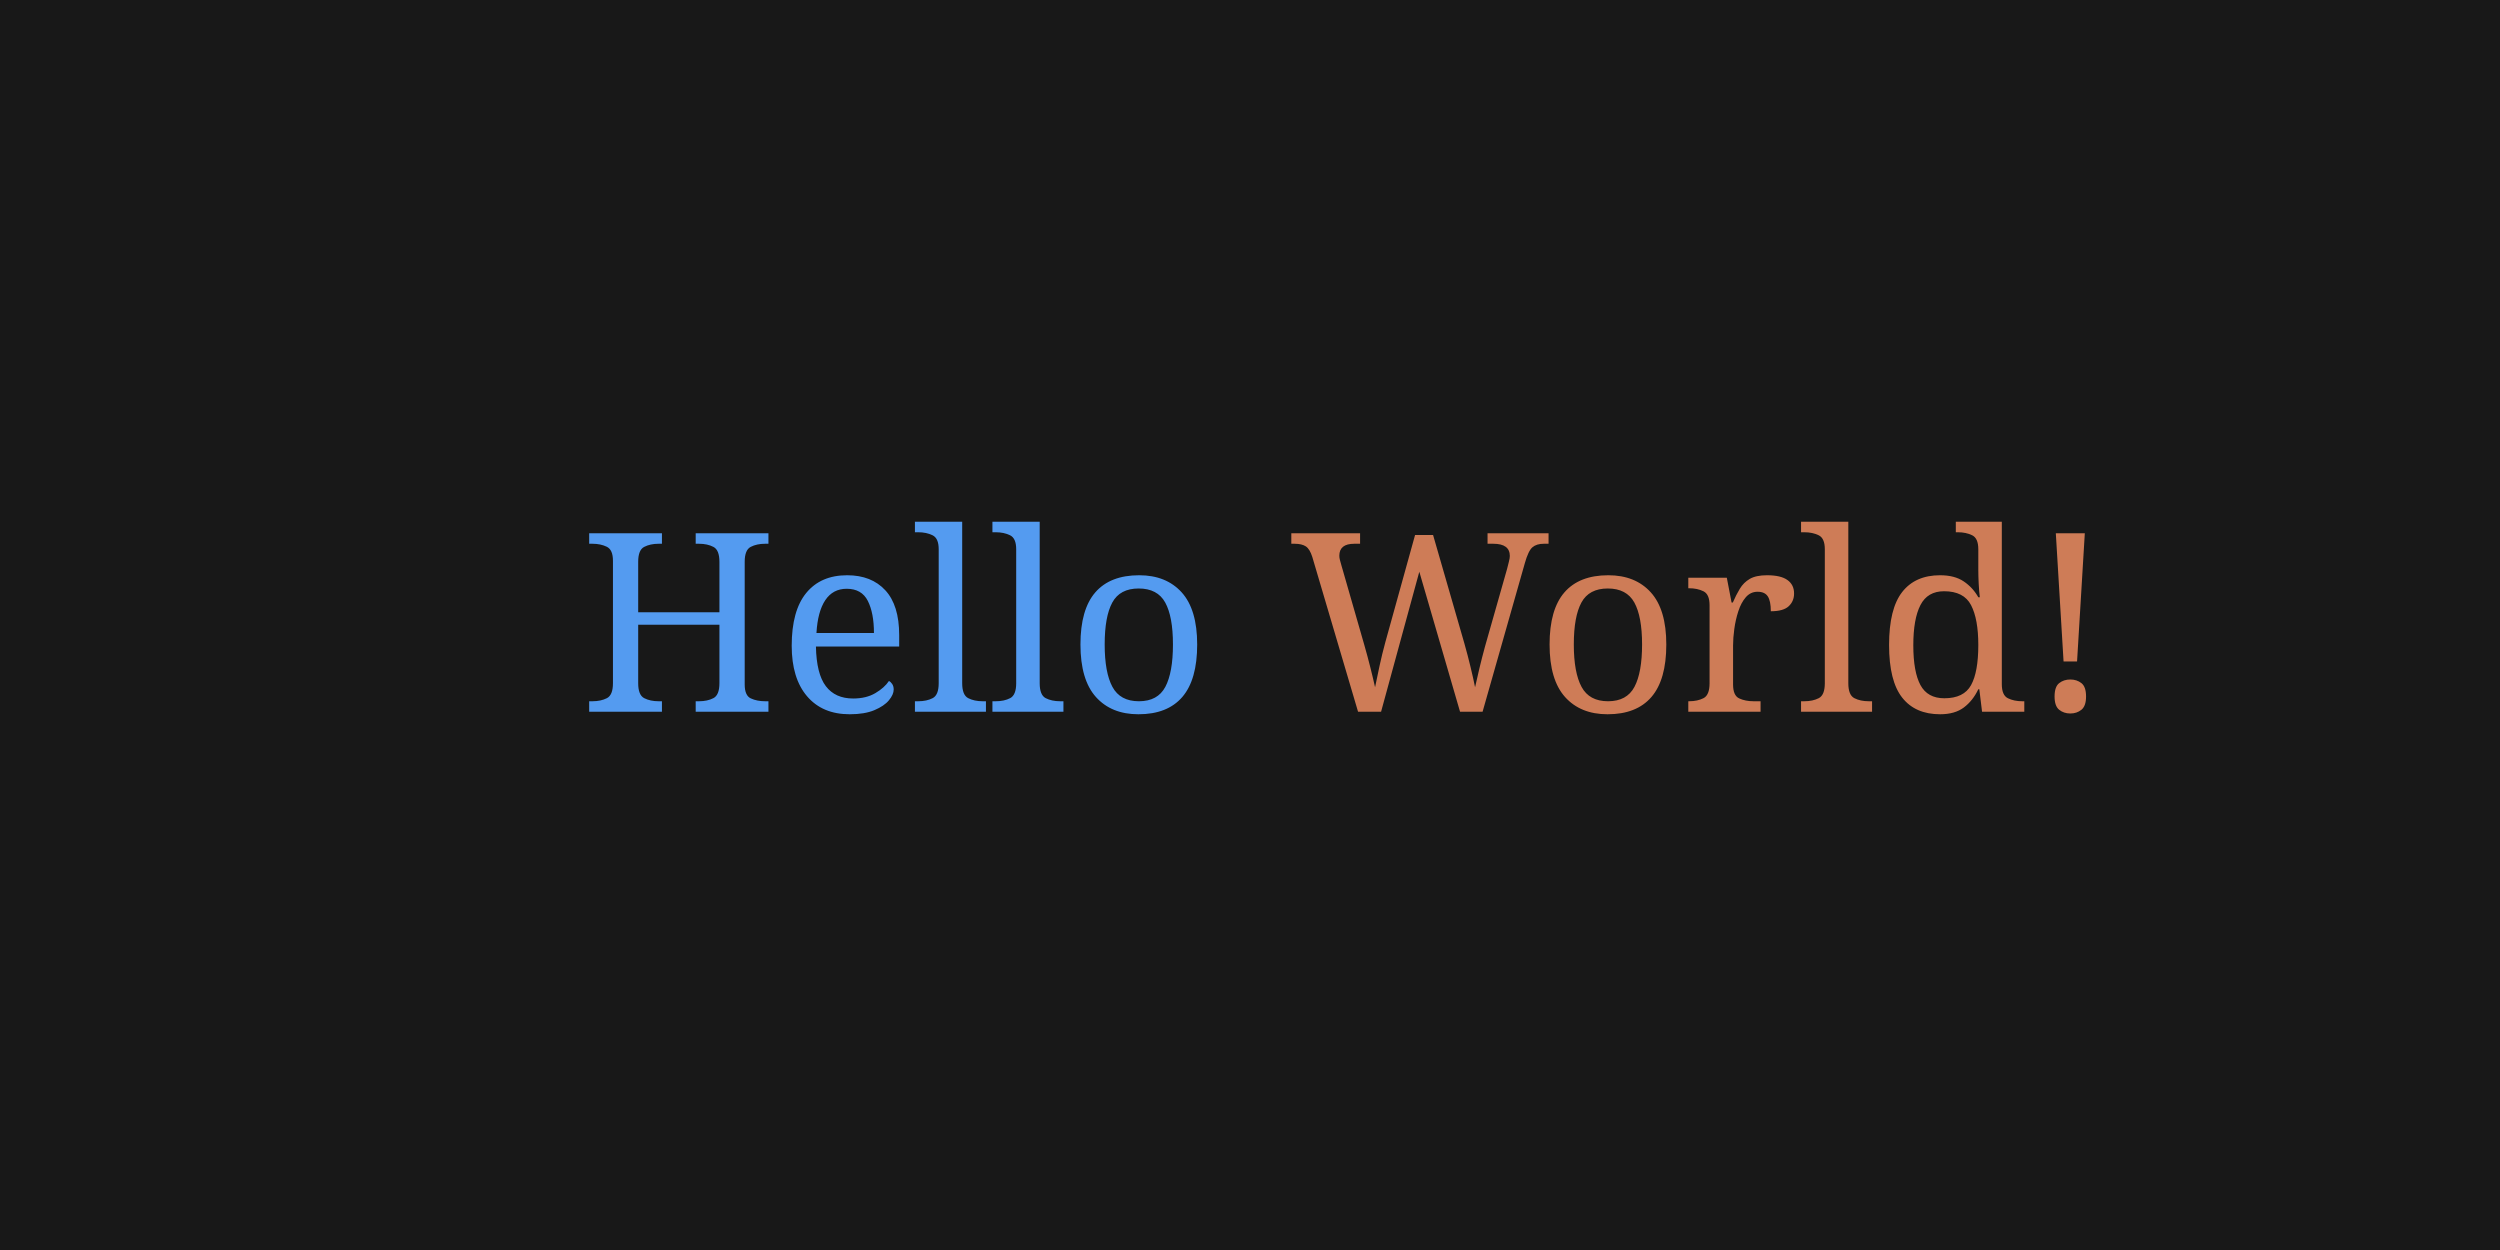
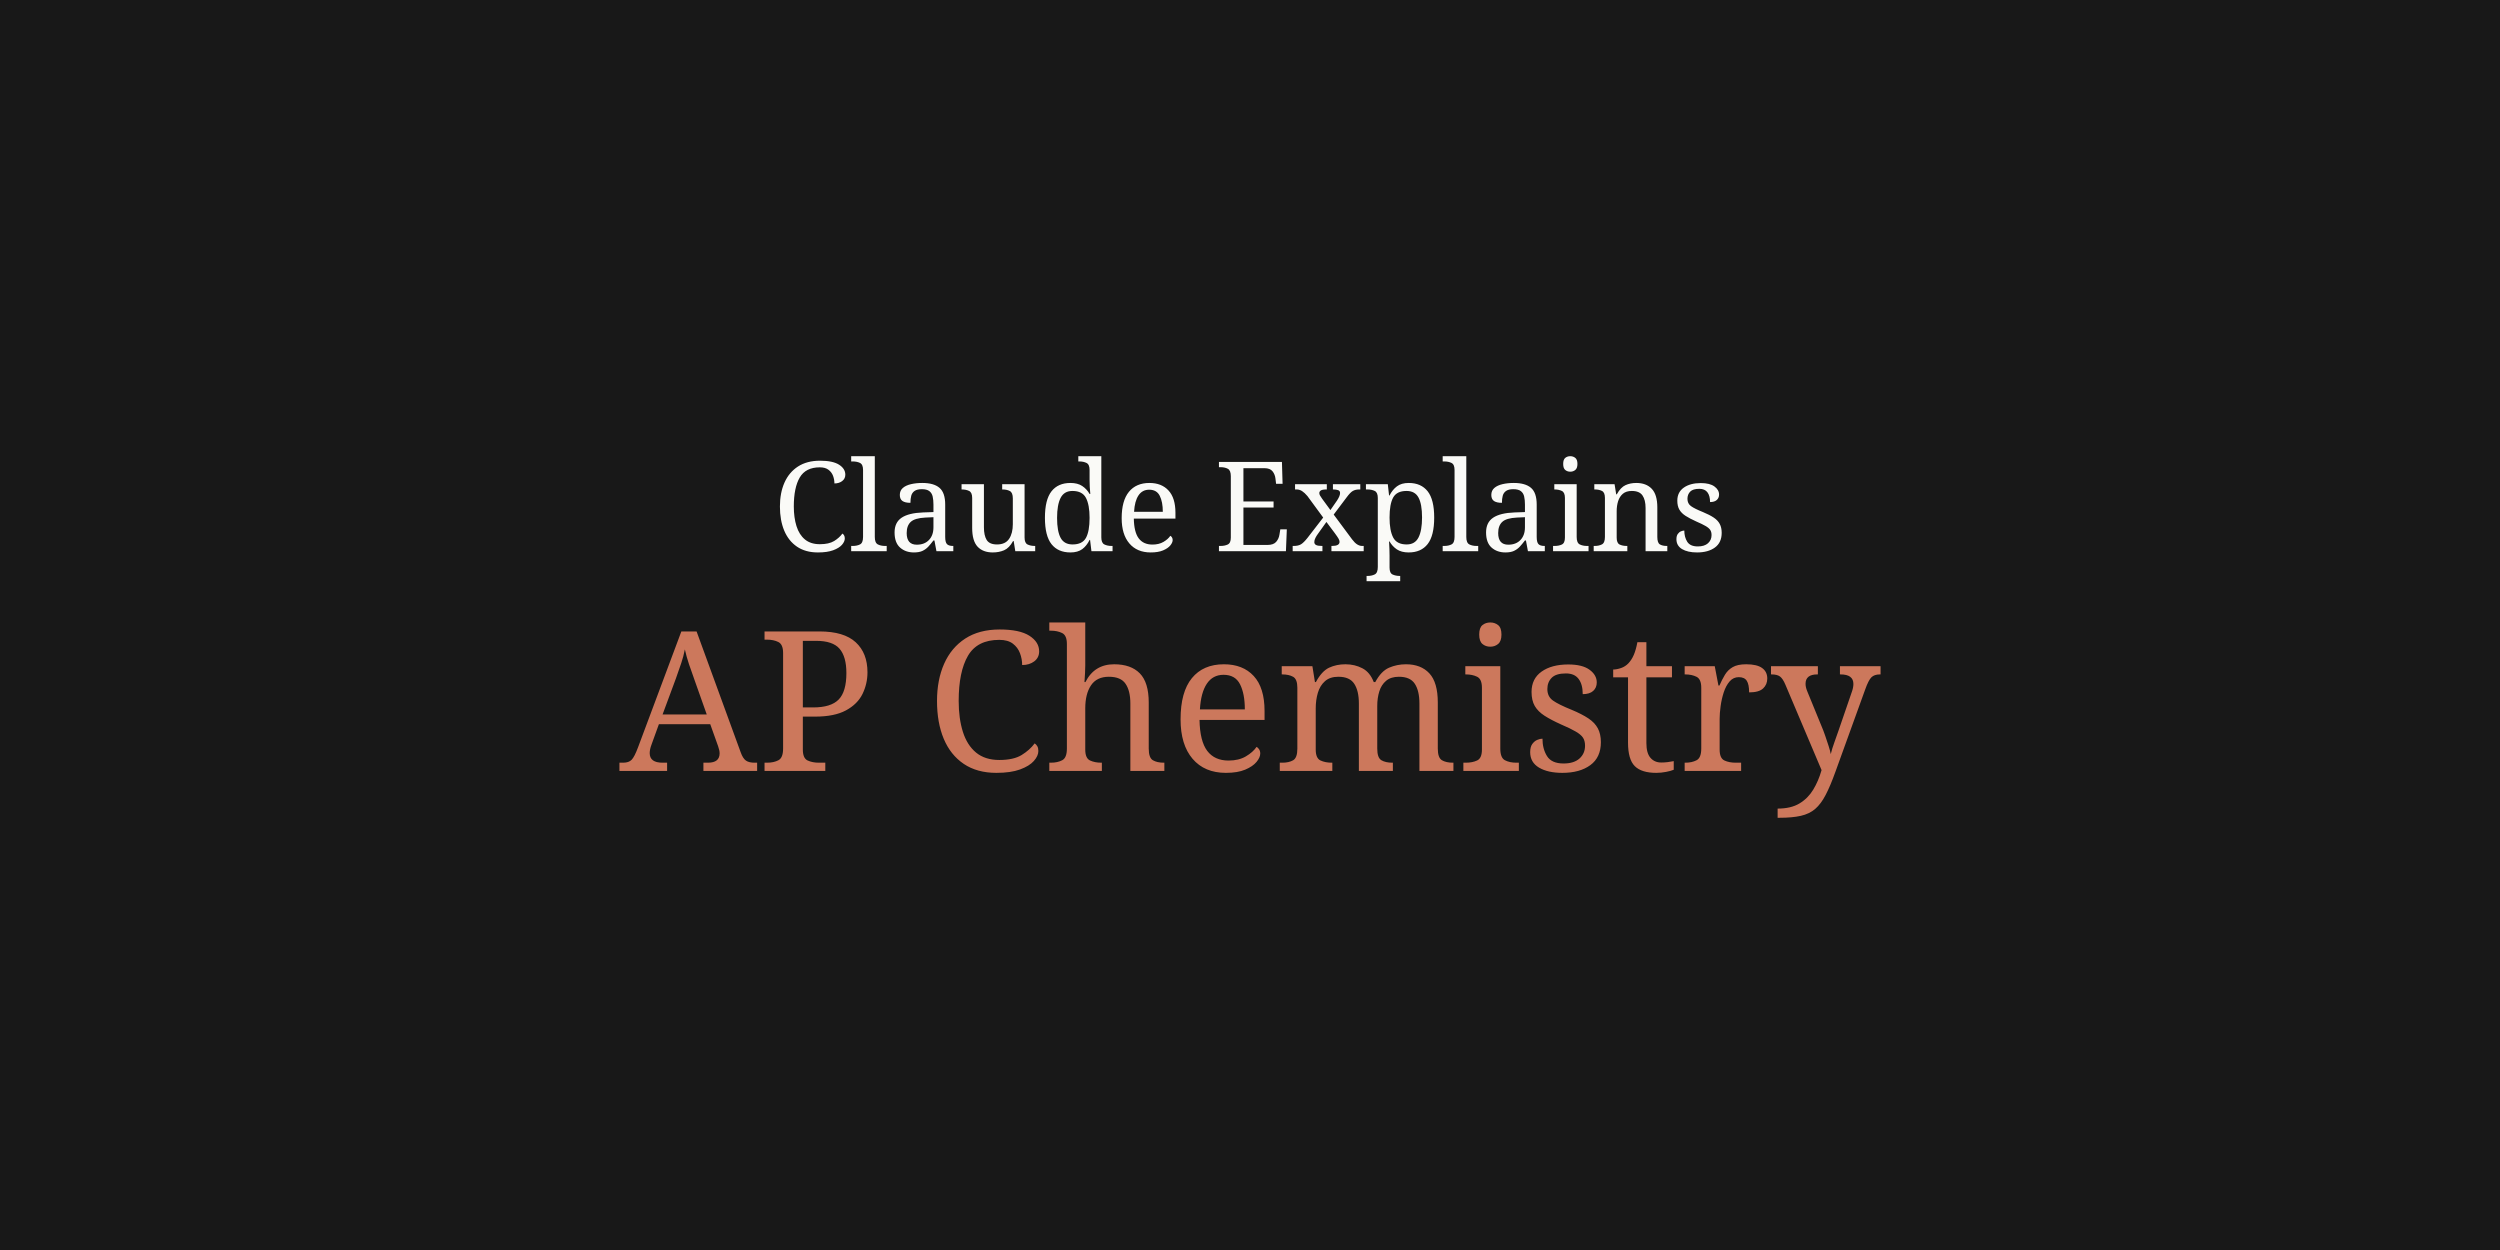
<svg xmlns="http://www.w3.org/2000/svg" width="1280" height="640">
  <rect width="100%" height="100%" fill="#181818" />
-   <text x="620" text-anchor="end" y="50%" dominant-baseline="middle" font-size="128" font-family="Georgia, serif" fill="#549bf0">Hello</text>
-   <text x="660" text-anchor="start" y="50%" dominant-baseline="middle" font-size="128" font-family="Georgia, serif" fill="#ce7c57">World!</text>
+   <text x="640" text-anchor="middle" y="260" dominant-baseline="middle" font-size="64" font-family="Georgia, serif" fill="#fafaf7">Claude Explains</text>
+   <text x="640" text-anchor="middle" y="360" dominant-baseline="middle" font-size="100" font-family="Georgia, serif" fill="#cc785c">AP Chemistry</text>
</svg>
